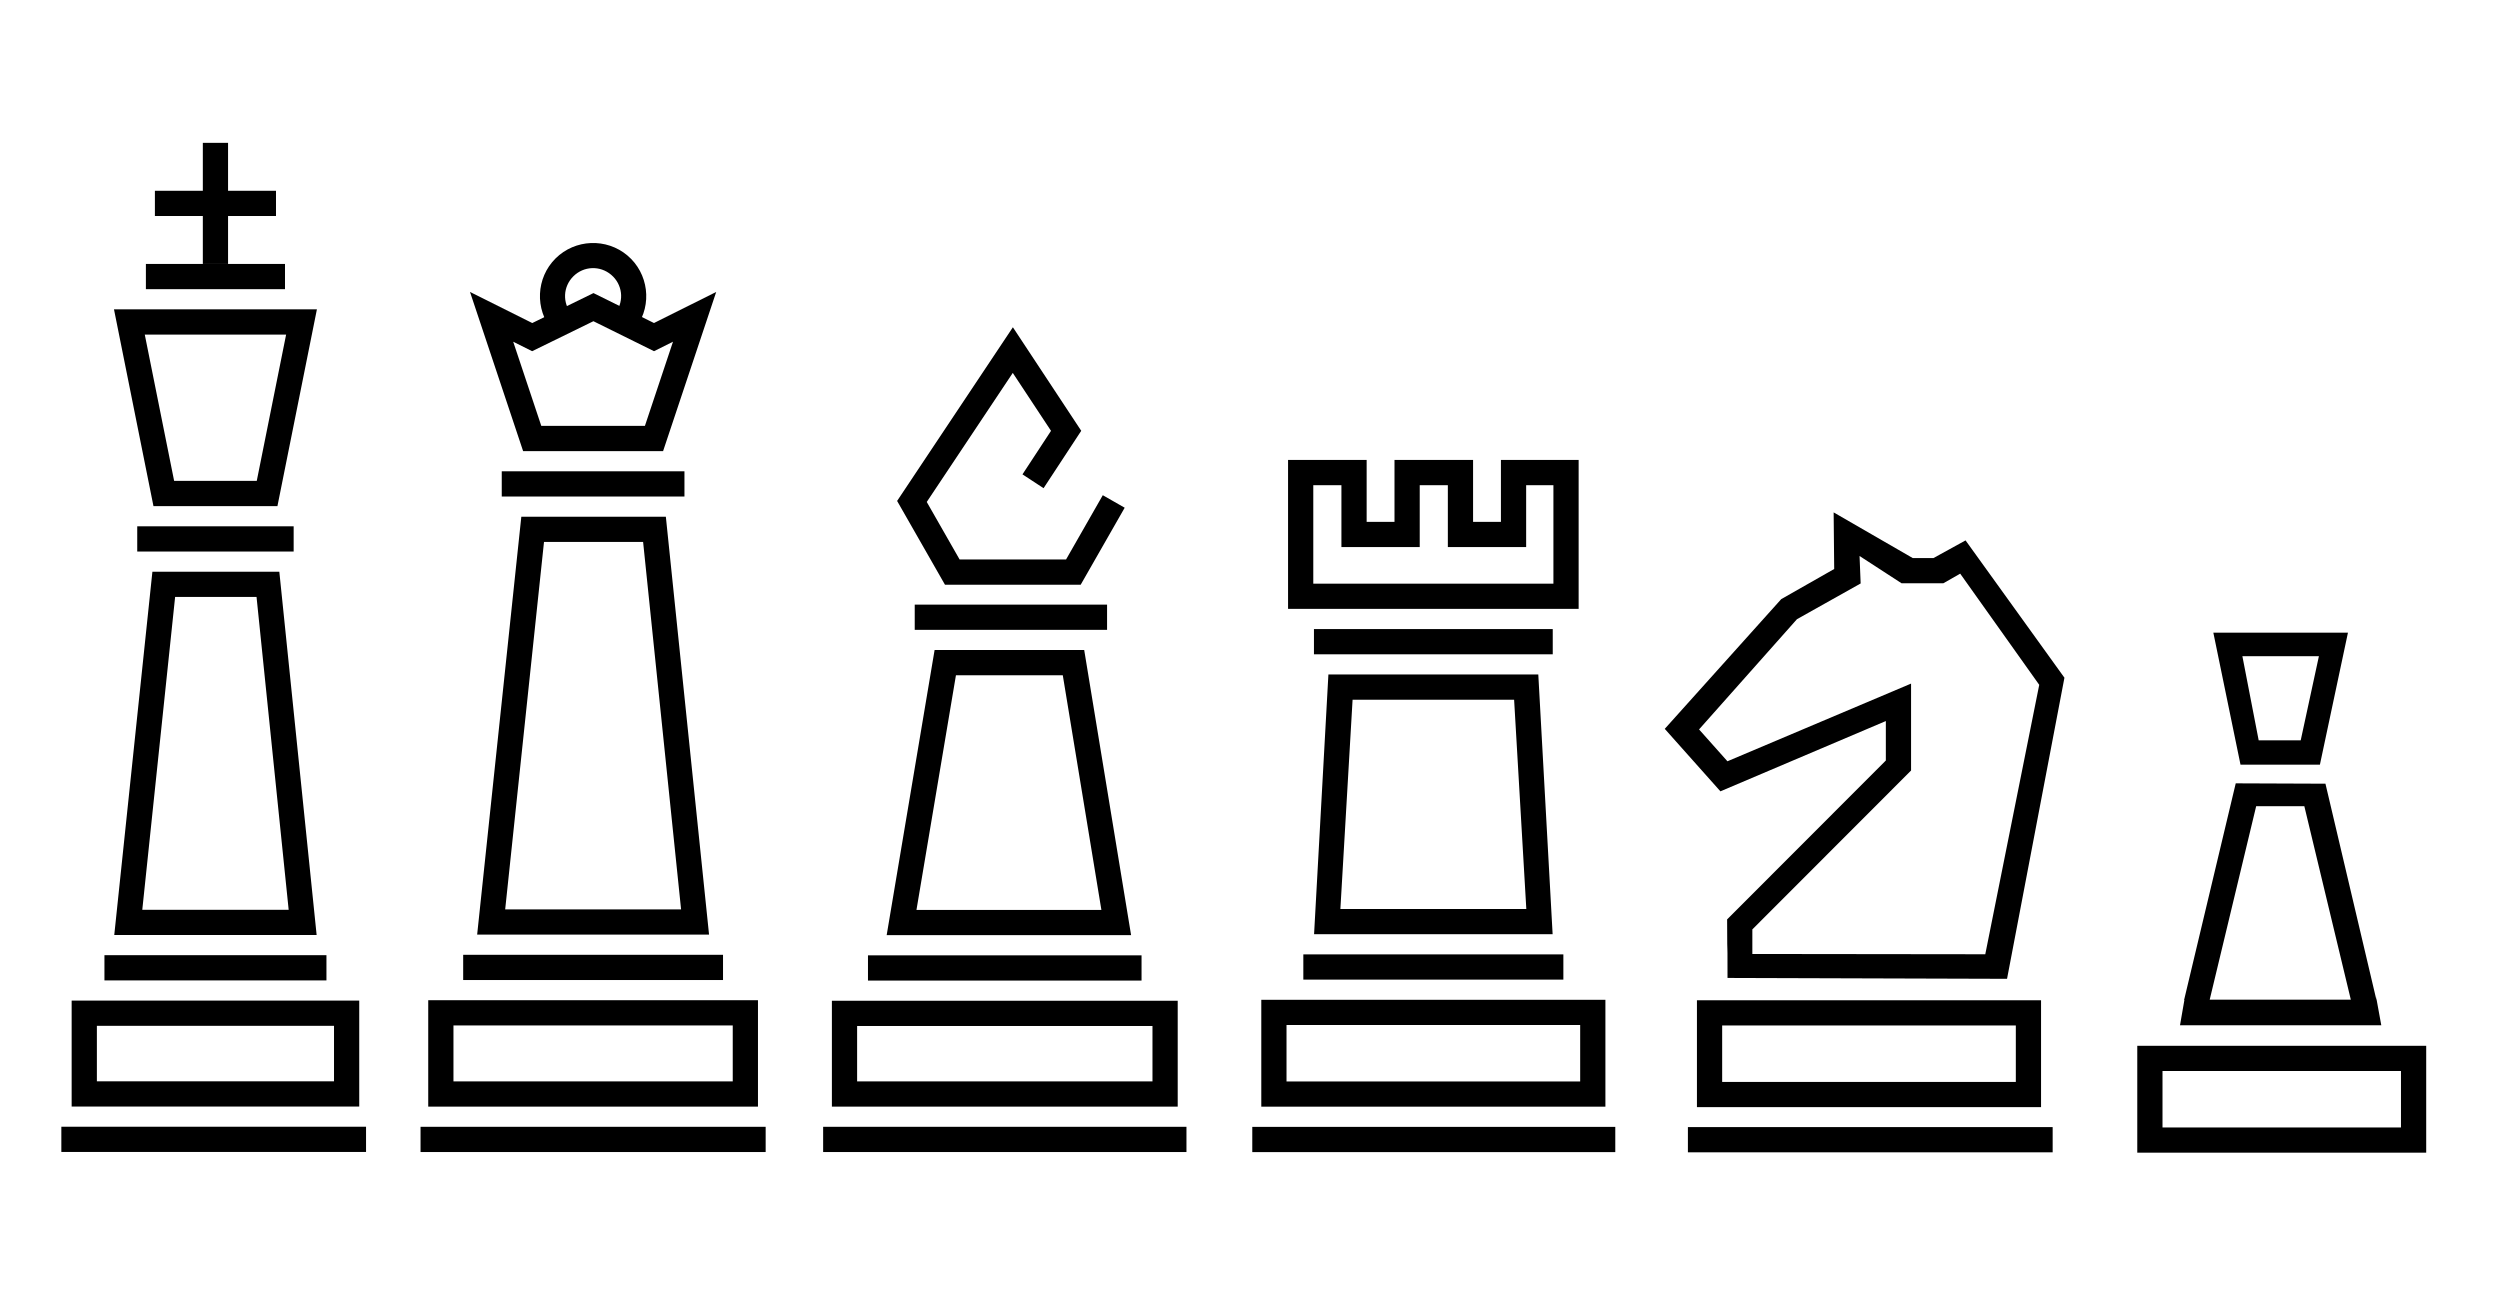
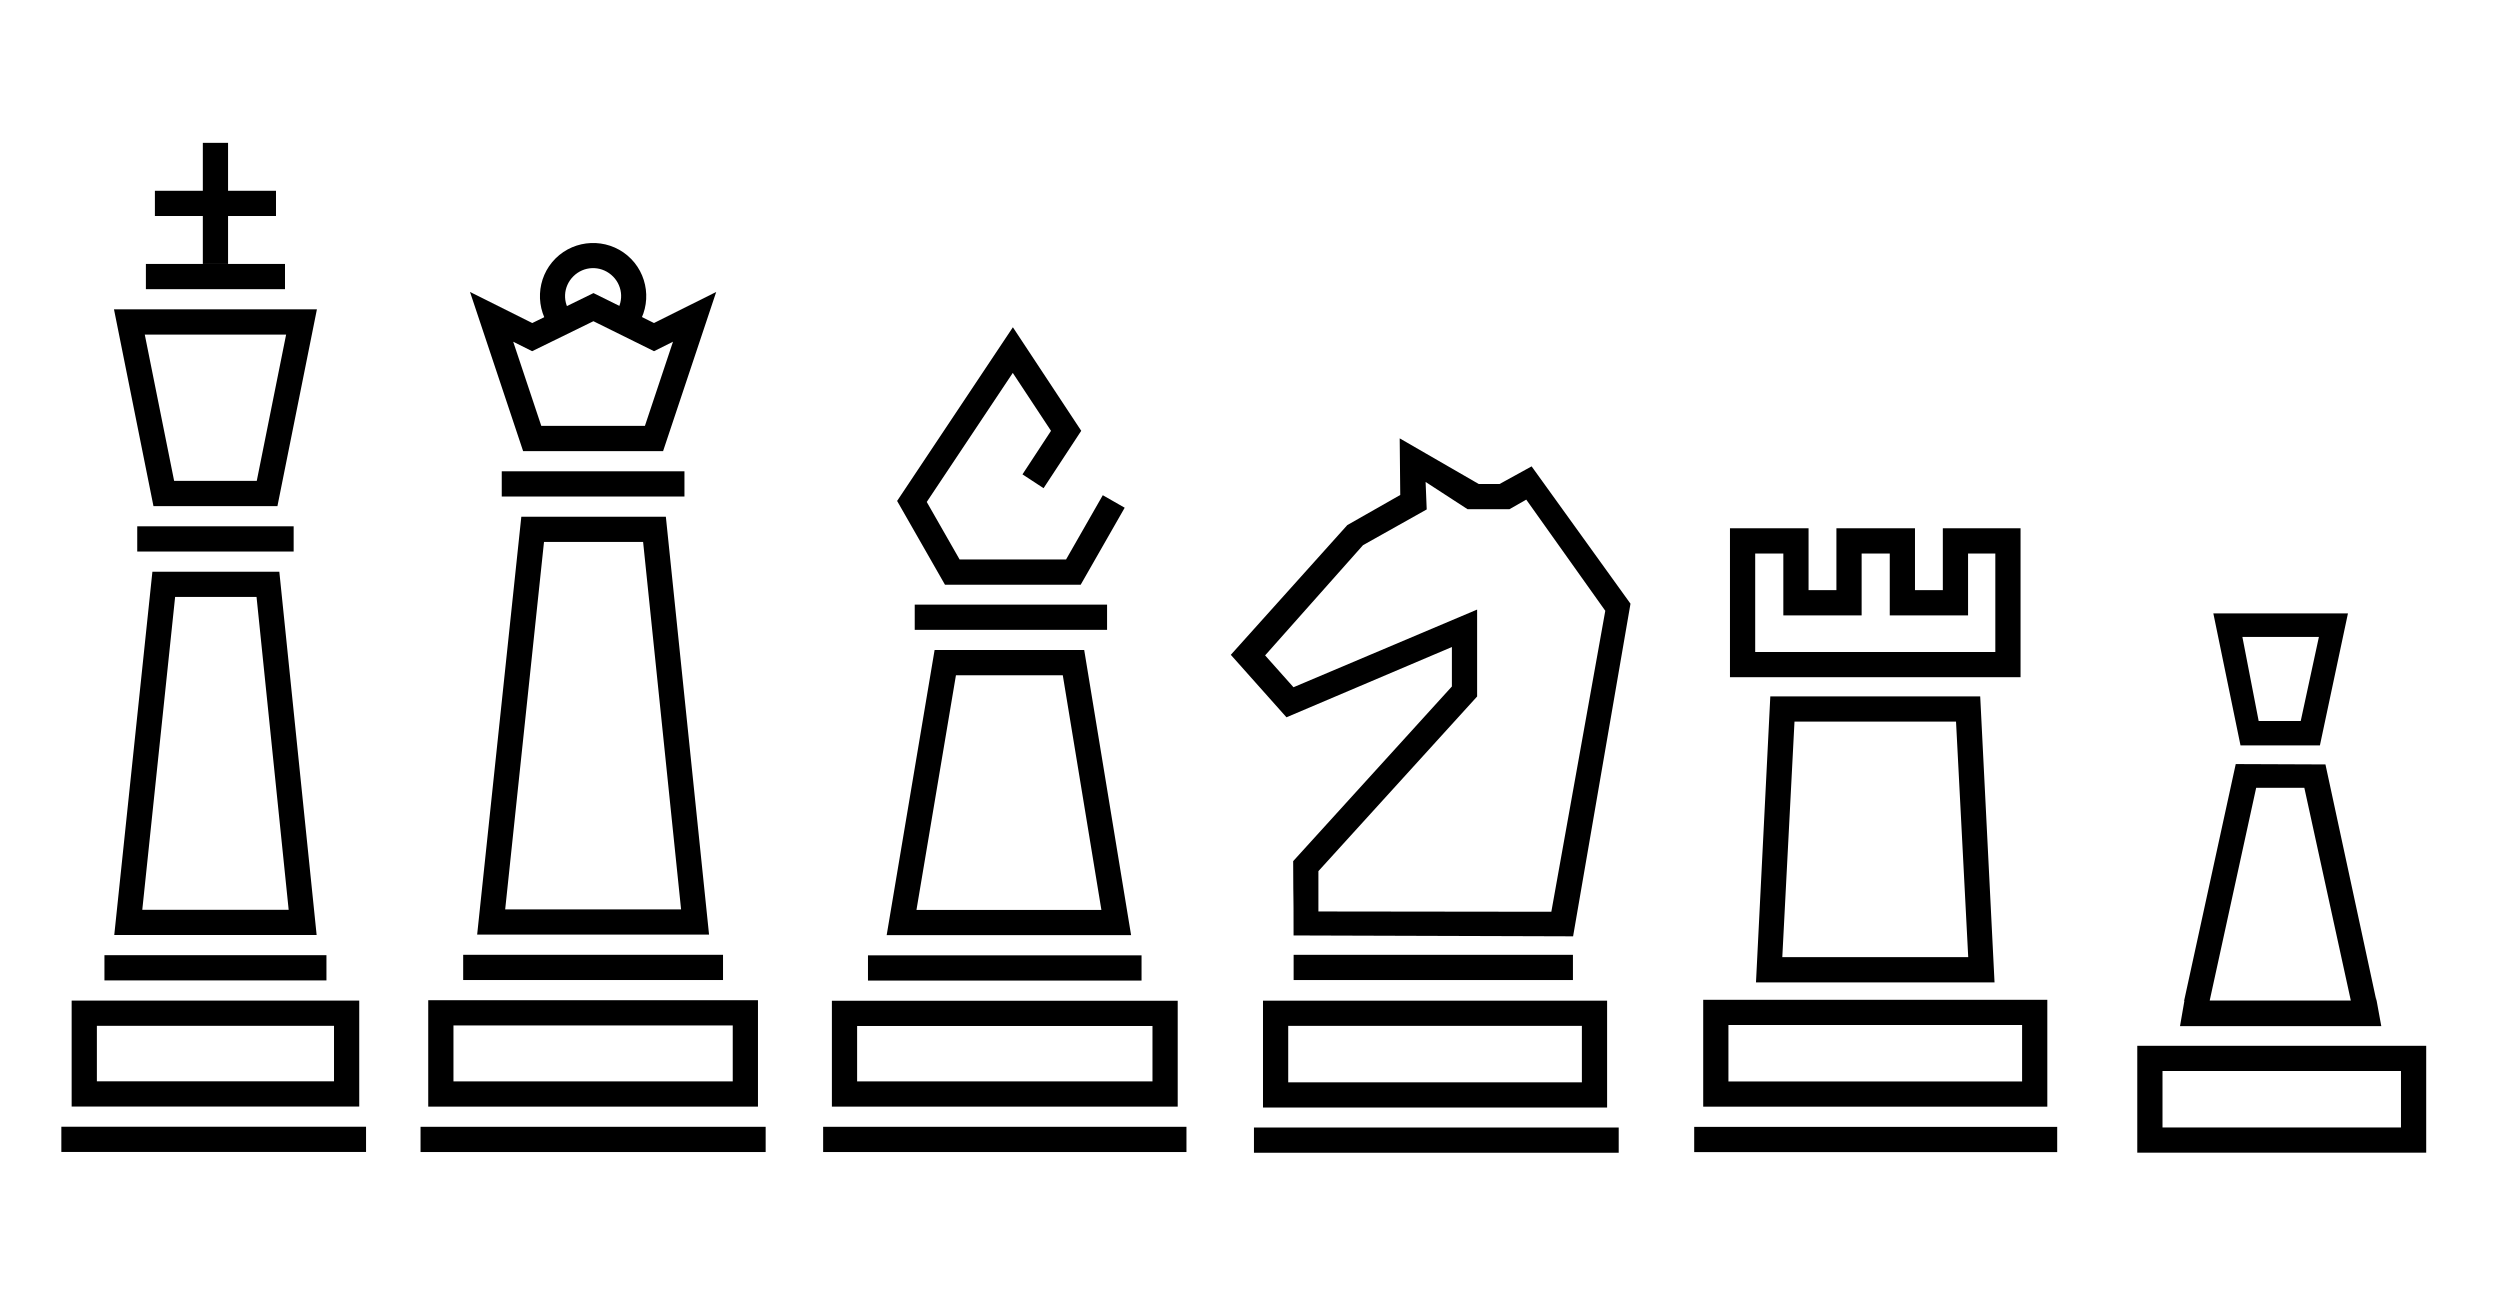
<svg xmlns="http://www.w3.org/2000/svg" version="1.1" id="Layer_1" x="0px" y="0px" width="2854px" height="1487.5px" viewBox="-963.5 -47.5 2854 1487.5" enable-background="new -963.5 -47.5 2854 1487.5" xml:space="preserve">
  <g transform="translate(0,-952.3622)">
-     <path d="M1129.786,1489.807l0.633,64.614l-60.457,34.403l-132.973,148.094l63.54,71.326l188.844-80.236v45.045l-181.194,181.396   c0.177,63.469,0.45,3.035,0.45,66.834l319.106,1l65.527-343.729l-112.885-156.773l-36.605,20.152h-23.711L1129.786,1489.807z    M1159.364,1539.577l47.894,31.112h47.832l19.168-10.952l90.227,126.918l-61.594,307.59l-265.912-0.328v-28.059l181.193-181.375   v-99.225l-209.633,88.672l-32.399-36.359l111.754-125.82l72.73-40.814L1159.364,1539.577z" />
+     <path d="M634.394,1405.295l0.633,64.614l-60.457,34.403l-132.973,148.094l63.54,71.326l188.843-80.236v45.045l-181.194,199.396   c0.177,63.469,0.45,21.035,0.45,84.834l319.106,1l65.527-379.729l-112.885-156.773l-36.605,20.152h-23.711L634.394,1405.295z    M663.972,1455.065l47.894,31.112h47.832l19.168-10.952l90.227,126.918l-61.594,343.59l-265.911-0.328v-46.059l181.192-199.375   v-99.225l-209.633,88.672l-32.399-36.359l111.754-125.82l72.73-40.814L663.972,1455.065z" />
  </g>
  <g transform="translate(0,-952.3622)">
    <path d="M-789.524,1557.536l-43.537,414.721h15.997h215.032l-42.592-414.721H-789.524z M-763.582,1586.336h92.948l36.674,357.12   h-167.107L-763.582,1586.336z" />
    <path d="M-881.707,2047.137v120.96h14.4h313.92v-120.96H-881.707z M-852.907,2075.937h270.721v63.359h-270.721V2075.937z" />
    <path d="M-893.466,2191.137v28.8h347.84v-28.8H-893.466z" />
    <path d="M-833.376,1258.017l45.067,224.64h11.813h129.713l45.067-224.64H-833.376z M-798.231,1286.816h161.369l-33.524,167.04   h-94.32L-798.231,1286.816z" />
    <path d="M-796.949,1206.177v28.8h158.805v-28.8H-796.949z" />
    <path d="M-731.946,1067.937v138.24h28.799v-138.24H-731.946z" />
    <path d="M-786.667,1122.656v28.8h138.24v-28.8H-786.667z" />
    <path d="M-844.266,1995.296v28.801h253.439v-28.801H-844.266z" />
    <path d="M-806.827,1505.696v28.8h178.561v-28.8H-806.827z" />
  </g>
  <g transform="translate(0,-952.3622)">
    <path d="M192.805,1278.466L60.639,1476.737l54.631,95.625h154.957l50.221-87.885l-24.998-14.288l-41.939,73.373H131.986   l-37.508-65.655l98.213-147.33l43.65,66.127l-32.58,49.681l24.075,15.795l42.997-65.521L192.805,1278.466z" />
    <path d="M27.384,1995.483v28.801h312.3v-28.801H27.384z" />
    <path d="M-13.813,2047.323v120.861h14.4h380.385v-120.861H-13.813z M14.986,2076.124h337.186v63.26H14.986V2076.124z" />
    <path d="M-23.804,2191.224v28.801h414.766v-28.801H-23.804z" />
    <path d="M103.434,1646.937l-54.72,325.507h17.011H327.76l-53.528-325.507H103.434z M127.802,1675.737h121.973l44.077,267.906   H82.734L127.802,1675.737z" />
    <path d="M80.754,1595.096v28.801h219.578v-28.801H80.754z" />
  </g>
  <g transform="translate(0,-952.3622)">
-     <path d="M553.002,1674.851l-16.357,296.5c121.111,0,151.221,0,272.33,0l-16.357-296.5H553.002z M580.61,1703.651h184.4   l13.928,238.898H566.682L580.61,1703.651z" />
-     <path d="M524.383,1994.39v28.801h296.855v-28.801H524.383z" />
-     <path d="M476.391,2046.229v122.04c161.279,0,231.559,0,392.84,0v-122.04H476.391z M505.19,2075.029h335.24v64.439H505.19V2075.029z   " />
-     <path d="M466.11,2191.309v28.801h414.4v-28.801H466.11z" />
-     <path d="M536.51,1623.011v28.8h272.6v-28.8H536.51z" />
-     <path d="M506.946,1429.952v170.02c140.91,0,190.82,0,331.73,0v-170.02h-88.723v70.64h-31.793v-70.64h-89.701v70.64h-31.791v-70.64   H506.946z M535.745,1458.751h32.123v70.64h89.393v-70.64h32.1v70.64h89.393v-70.64h31.123v112.42H535.745V1458.751z" />
+     <path d="M1057.488,1699.851l-16.357,326.5c121.111,0,151.221,0,272.33,0l-16.357-326.5H1057.488z M1085.096,1728.651h184.4   l13.928,268.898h-212.256L1085.096,1728.651z" />
+     <path d="M980.877,2046.229v122.04c161.279,0,231.559,0,392.84,0v-122.04H980.877z M1009.676,2075.029h335.24v64.439h-335.24   V2075.029z" />
+     <path d="M970.596,2191.309v28.801h414.4v-28.801H970.596z" />
+     <path d="M1011.432,1507.952v170.02c140.91,0,190.82,0,331.73,0v-170.02h-88.723v70.64h-31.793v-70.64h-89.701v70.64h-31.791v-70.64   H1011.432z M1040.23,1536.751h32.123v70.64h89.393v-70.64h32.1v70.64h89.393v-70.64h31.123v112.42H1040.23V1536.751z" />
  </g>
  <g transform="translate(0,-952.3622)">
    <path d="M-434.736,1994.864v28.799h296.641v-28.799H-434.736z" />
    <path d="M-474.629,2046.704v121.48h14.4h362.025v-121.48H-474.629z M-445.828,2075.505h318.826v63.879h-318.826V2075.505z" />
    <path d="M-483.402,2191.224v28.801h393.975v-28.801H-483.402z" />
    <path d="M-368.361,1494.734l-50.422,477.089h15.998h248.738l-49.32-477.09L-368.361,1494.734L-368.361,1494.734z    M-342.463,1523.534h113.131l43.357,419.491h-200.813L-342.463,1523.534z" />
    <path d="M-426.951,1238.144l11.004,32.963l49.635,148.747h159.795l60.637-181.71l-71.031,35.482l-69.076-34.178l-69.885,34.2   L-426.951,1238.144z M-286.055,1271.556l69.188,34.223l21.666-10.822l-32.063,96.098h-118.305l-32.063-96.075l21.623,10.8   L-286.055,1271.556z" />
    <path d="M-288.846,1182.322c-14.748,0.59-29.293,6.498-40.432,17.572c-22.277,22.149-23.879,58.009-3.668,82.058l22.051-18.54   c-10.752-12.792-9.918-31.326,1.934-43.11c11.854-11.784,30.439-12.531,43.201-1.732c12.76,10.8,15.066,29.208,5.377,42.817   l23.467,16.695c18.219-25.59,13.744-61.201-10.236-81.495C-259.143,1186.439-274.098,1181.731-288.846,1182.322z" />
    <path d="M-390.703,1442.894v28.8h208.576v-28.8H-390.703z" />
  </g>
-   <path d="M963.41,1239.184v28.801h416.401v-28.801H963.41z" />
-   <path d="M973.725,1094.372v122.04c161.279,0,231.559,0,392.84,0v-122.04H973.725z M1002.523,1123.172h335.24v64.439h-335.24  V1123.172z" />
+   <path d="M468.017,1239.672v28.801h416.401v-28.801H468.017z" />
+   <path d="M478.332,1094.86v122.04c161.279,0,231.559,0,392.84,0v-122.04H478.332z M507.131,1123.66h335.24v64.439h-335.24V1123.66z" />
  <g transform="translate(0,-952.3622)">
-     <path d="M1588.813,1799.122l-58.957,247.338h0.336l-5,28.859h229.785l-6-32.859l0.451,4l-58.193-246.936 M1612.15,1825.192h54.973   l53.076,220.907h-161.117L1612.15,1825.192z" />
+     <path d="M1588.813,1777.122l-58.957,270.338h0.336l-5,28.859h229.785l-6-32.859l0.451,4l-58.193-269.936 M1612.15,1804.192h54.973   l53.076,242.907h-161.117L1612.15,1804.192z" />
  </g>
  <path d="M1476.413,1146.372v122.04c161.279,0,168.559,0,329.84,0v-122.04H1476.413z M1505.212,1175.172h272.24v64.439h-272.24  V1175.172z" />
-   <path d="M1684.914,825.429l32-150.64h-153.66l31,150.64 M1596.399,701.589h87.369L1663,797.629h-48L1596.399,701.589z" />
+   <path d="M1684.914,803.429l32-150.64h-153.66l31,150.64 M1596.399,679.589h87.369L1663,775.629h-48L1596.399,679.589z" />
+   <path d="M513.305,1042.521v28.801H832.16v-28.801H513.305z" />
</svg>
